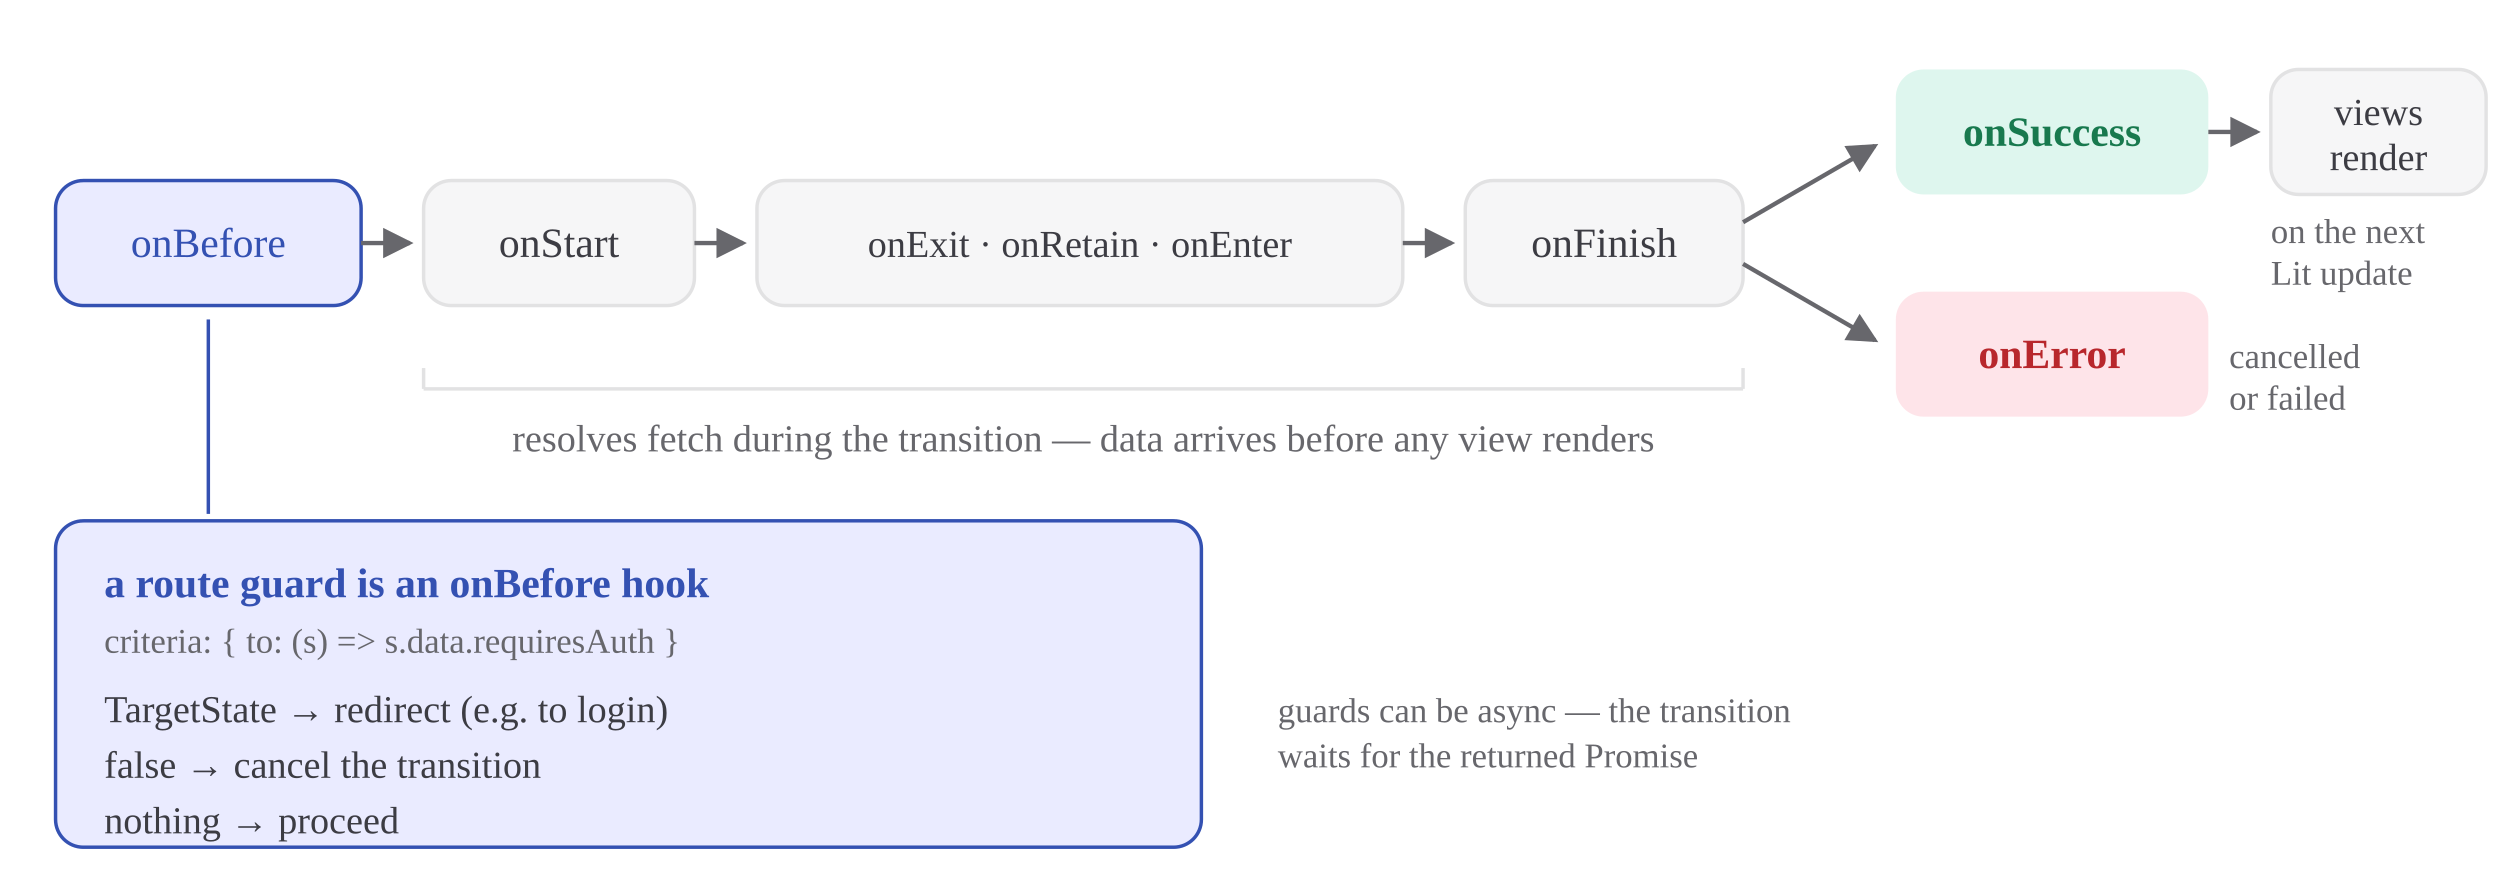
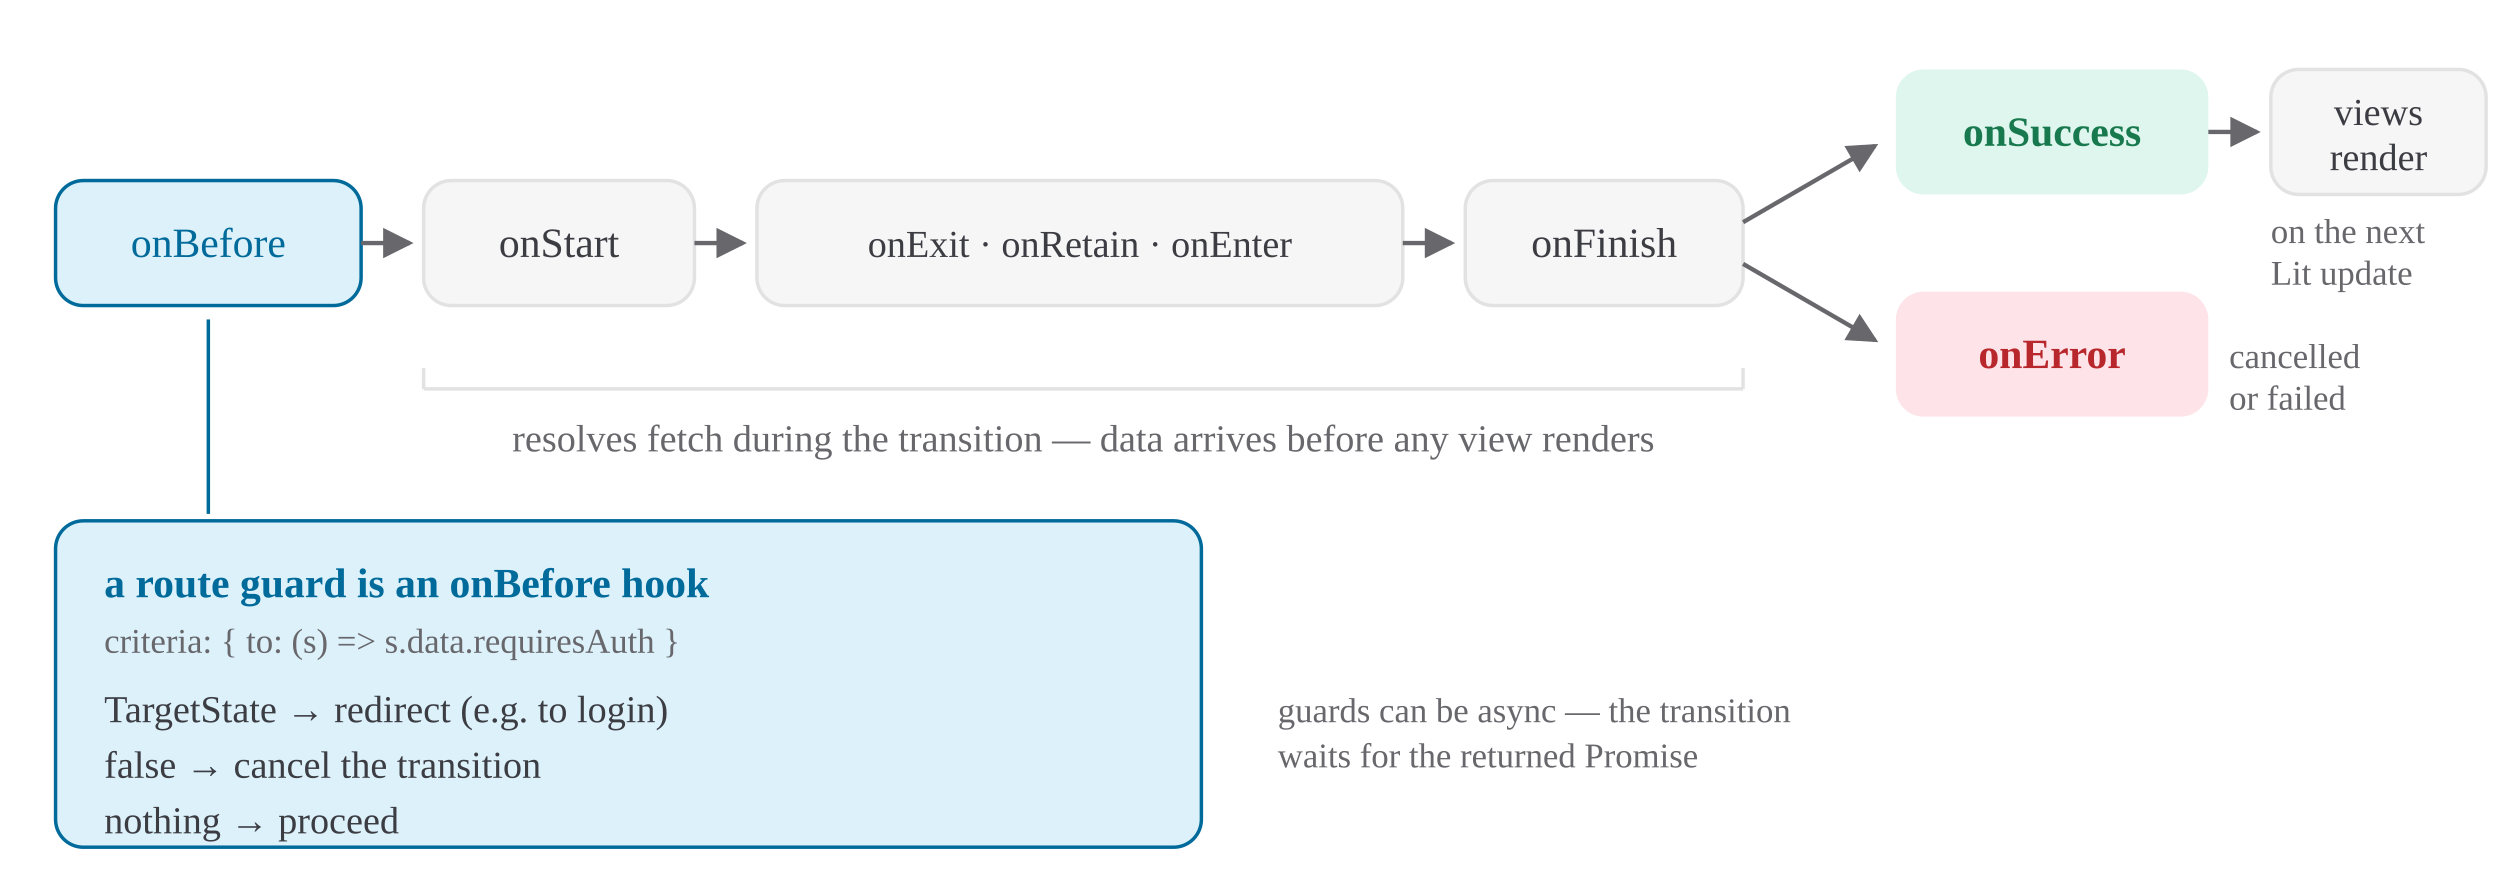
<svg xmlns="http://www.w3.org/2000/svg" viewBox="0 0 720 256" width="100%" style="max-width: 720px" role="img" aria-label="The transition lifecycle: onBefore, onStart, onExit/onRetain/onEnter, onFinish, then onSuccess or onError. After onSuccess, the views render on the next Lit update. A route guard is an onBefore hook: returning a TargetState redirects, false cancels, nothing proceeds. Resolves fetch during the transition.">
  <style>
    @media (prefers-color-scheme: dark) {
      svg:root {
        color-scheme: dark;
        --vp-c-bg-soft: #202127;
        --vp-c-divider: #2e2e32;
        --vp-c-text-1: #dfdfd6;
        --vp-c-text-2: #98989f;
-         --vp-c-brand-1: #a8b1ff;
-         --vp-c-brand-soft: rgba(100, 108, 255, 0.16);
+         --vp-c-brand-1: #29abe6;
+         --vp-c-brand-soft: rgba(0, 152, 220, 0.16);
        --vp-c-green-1: #3dd68c;
        --vp-c-green-soft: rgba(16, 185, 129, 0.16);
        --vp-c-red-1: #f66f81;
        --vp-c-red-soft: rgba(244, 63, 94, 0.16);
      }
    }
  </style>
  <defs>
    <marker id="arr-lifecycle" viewBox="0 0 8 8" refX="7" refY="4" markerWidth="7" markerHeight="7" orient="auto-start-reverse">
      <path d="M0 0L8 4L0 8z" fill="var(--vp-c-text-2, #67676c)" />
    </marker>
  </defs>
  <g font-family="var(--vp-font-family-base, ui-sans-serif, system-ui, sans-serif)">
-     <rect x="16" y="52" width="88" height="36" rx="8" fill="var(--vp-c-brand-soft, rgba(100,108,255,0.14))" stroke="var(--vp-c-brand-1, #3451b2)" />
-     <text x="60" y="74" font-size="12" font-family="var(--vp-font-family-mono, ui-monospace, monospace)" fill="var(--vp-c-brand-1, #3451b2)" text-anchor="middle">onBefore</text>
+     <rect x="16" y="52" width="88" height="36" rx="8" fill="var(--vp-c-brand-soft, rgba(0,152,220,0.14))" stroke="var(--vp-c-brand-1, #006a9a)" />
+     <text x="60" y="74" font-size="12" font-family="var(--vp-font-family-mono, ui-monospace, monospace)" fill="var(--vp-c-brand-1, #006a9a)" text-anchor="middle">onBefore</text>
    <line x1="104" y1="70" x2="118" y2="70" stroke="var(--vp-c-text-2, #67676c)" stroke-width="1.25" marker-end="url(#arr-lifecycle)" />
    <rect x="122" y="52" width="78" height="36" rx="8" fill="var(--vp-c-bg-soft, #f6f6f7)" stroke="var(--vp-c-divider, #e2e2e3)" />
    <text x="161" y="74" font-size="12" font-family="var(--vp-font-family-mono, ui-monospace, monospace)" fill="var(--vp-c-text-1, #3c3c43)" text-anchor="middle">onStart</text>
    <line x1="200" y1="70" x2="214" y2="70" stroke="var(--vp-c-text-2, #67676c)" stroke-width="1.25" marker-end="url(#arr-lifecycle)" />
    <rect x="218" y="52" width="186" height="36" rx="8" fill="var(--vp-c-bg-soft, #f6f6f7)" stroke="var(--vp-c-divider, #e2e2e3)" />
    <text x="311" y="74" font-size="11" font-family="var(--vp-font-family-mono, ui-monospace, monospace)" fill="var(--vp-c-text-1, #3c3c43)" text-anchor="middle">onExit · onRetain · onEnter</text>
    <line x1="404" y1="70" x2="418" y2="70" stroke="var(--vp-c-text-2, #67676c)" stroke-width="1.25" marker-end="url(#arr-lifecycle)" />
    <rect x="422" y="52" width="80" height="36" rx="8" fill="var(--vp-c-bg-soft, #f6f6f7)" stroke="var(--vp-c-divider, #e2e2e3)" />
    <text x="462" y="74" font-size="12" font-family="var(--vp-font-family-mono, ui-monospace, monospace)" fill="var(--vp-c-text-1, #3c3c43)" text-anchor="middle">onFinish</text>
    <line x1="502" y1="64" x2="540" y2="42" stroke="var(--vp-c-text-2, #67676c)" stroke-width="1.25" marker-end="url(#arr-lifecycle)" />
    <line x1="502" y1="76" x2="540" y2="98" stroke="var(--vp-c-text-2, #67676c)" stroke-width="1.25" marker-end="url(#arr-lifecycle)" />
    <rect x="546" y="20" width="90" height="36" rx="8" fill="var(--vp-c-green-soft, rgba(16,185,129,0.14))" />
    <text x="591" y="42" font-size="12" font-weight="600" font-family="var(--vp-font-family-mono, ui-monospace, monospace)" fill="var(--vp-c-green-1, #18794e)" text-anchor="middle">onSuccess</text>
    <rect x="546" y="84" width="90" height="36" rx="8" fill="var(--vp-c-red-soft, rgba(244,63,94,0.14))" />
    <text x="591" y="106" font-size="12" font-weight="600" font-family="var(--vp-font-family-mono, ui-monospace, monospace)" fill="var(--vp-c-red-1, #b8272c)" text-anchor="middle">onError</text>
    <line x1="636" y1="38" x2="650" y2="38" stroke="var(--vp-c-text-2, #67676c)" stroke-width="1.25" marker-end="url(#arr-lifecycle)" />
    <rect x="654" y="20" width="62" height="36" rx="8" fill="var(--vp-c-bg-soft, #f6f6f7)" stroke="var(--vp-c-divider, #e2e2e3)" />
    <text x="685" y="36" font-size="11" fill="var(--vp-c-text-1, #3c3c43)" text-anchor="middle">views</text>
    <text x="685" y="49" font-size="11" fill="var(--vp-c-text-1, #3c3c43)" text-anchor="middle">render</text>
    <text x="654" y="70" font-size="10" fill="var(--vp-c-text-2, #67676c)">on the next</text>
    <text x="654" y="82" font-size="10" fill="var(--vp-c-text-2, #67676c)">Lit update</text>
    <text x="642" y="106" font-size="10" fill="var(--vp-c-text-2, #67676c)">cancelled</text>
    <text x="642" y="118" font-size="10" fill="var(--vp-c-text-2, #67676c)">or failed</text>
    <line x1="122" y1="112" x2="122" y2="106" stroke="var(--vp-c-divider, #e2e2e3)" />
    <line x1="122" y1="112" x2="502" y2="112" stroke="var(--vp-c-divider, #e2e2e3)" />
    <line x1="502" y1="112" x2="502" y2="106" stroke="var(--vp-c-divider, #e2e2e3)" />
    <text x="312" y="130" font-size="11" fill="var(--vp-c-text-2, #67676c)" text-anchor="middle">resolves fetch during the transition — data arrives before any view renders</text>
-     <line x1="60" y1="148" x2="60" y2="92" stroke="var(--vp-c-brand-1, #3451b2)" />
-     <rect x="16" y="150" width="330" height="94" rx="8" fill="var(--vp-c-brand-soft, rgba(100,108,255,0.14))" stroke="var(--vp-c-brand-1, #3451b2)" />
-     <text x="30" y="172" font-size="12" font-weight="600" fill="var(--vp-c-brand-1, #3451b2)">a route guard is an onBefore hook</text>
+     <line x1="60" y1="148" x2="60" y2="92" stroke="var(--vp-c-brand-1, #006a9a)" />
+     <rect x="16" y="150" width="330" height="94" rx="8" fill="var(--vp-c-brand-soft, rgba(0,152,220,0.14))" stroke="var(--vp-c-brand-1, #006a9a)" />
+     <text x="30" y="172" font-size="12" font-weight="600" fill="var(--vp-c-brand-1, #006a9a)">a route guard is an onBefore hook</text>
    <text x="30" y="188" font-size="10" font-family="var(--vp-font-family-mono, ui-monospace, monospace)" fill="var(--vp-c-text-2, #67676c)">criteria: { to: (s) =&gt; s.data.requiresAuth }</text>
    <text x="30" y="208" font-size="11" fill="var(--vp-c-text-1, #3c3c43)">
      <tspan font-family="var(--vp-font-family-mono, ui-monospace, monospace)">TargetState</tspan> → redirect (e.g. to login)</text>
    <text x="30" y="224" font-size="11" fill="var(--vp-c-text-1, #3c3c43)">
      <tspan font-family="var(--vp-font-family-mono, ui-monospace, monospace)">false</tspan> → cancel the transition</text>
    <text x="30" y="240" font-size="11" fill="var(--vp-c-text-1, #3c3c43)">
      <tspan font-family="var(--vp-font-family-mono, ui-monospace, monospace)">nothing</tspan> → proceed</text>
    <text x="368" y="208" font-size="10" fill="var(--vp-c-text-2, #67676c)">guards can be async — the transition</text>
    <text x="368" y="221" font-size="10" fill="var(--vp-c-text-2, #67676c)">waits for the returned Promise</text>
  </g>
</svg>
